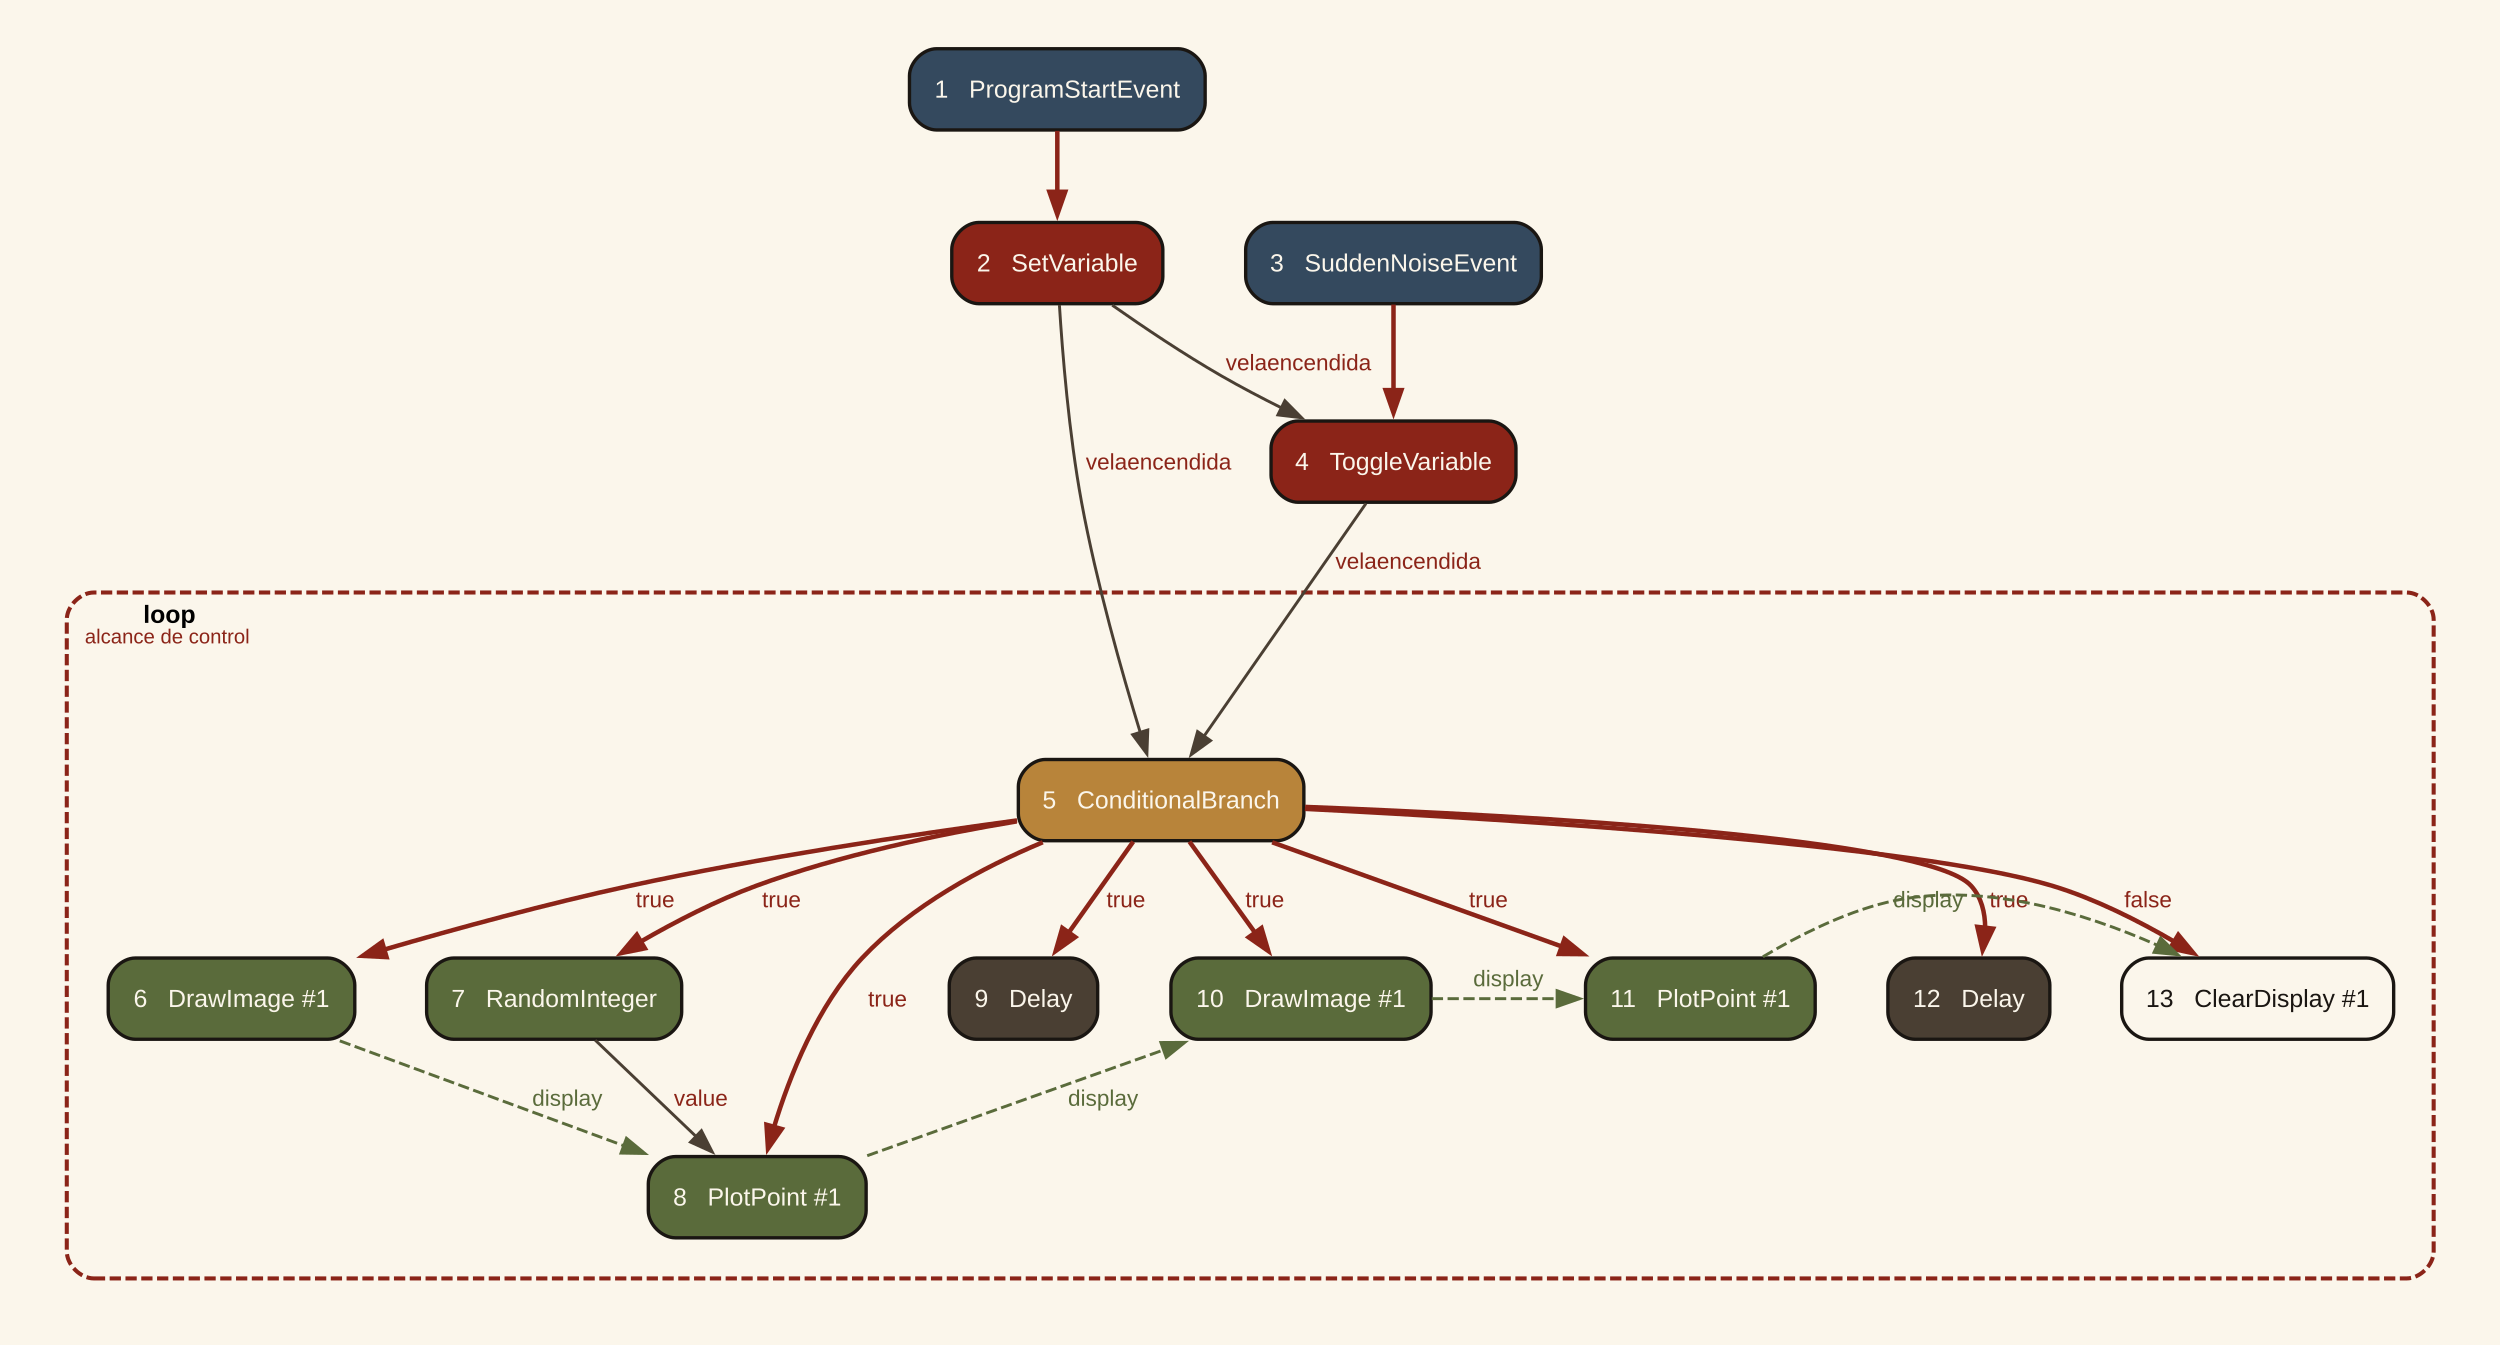
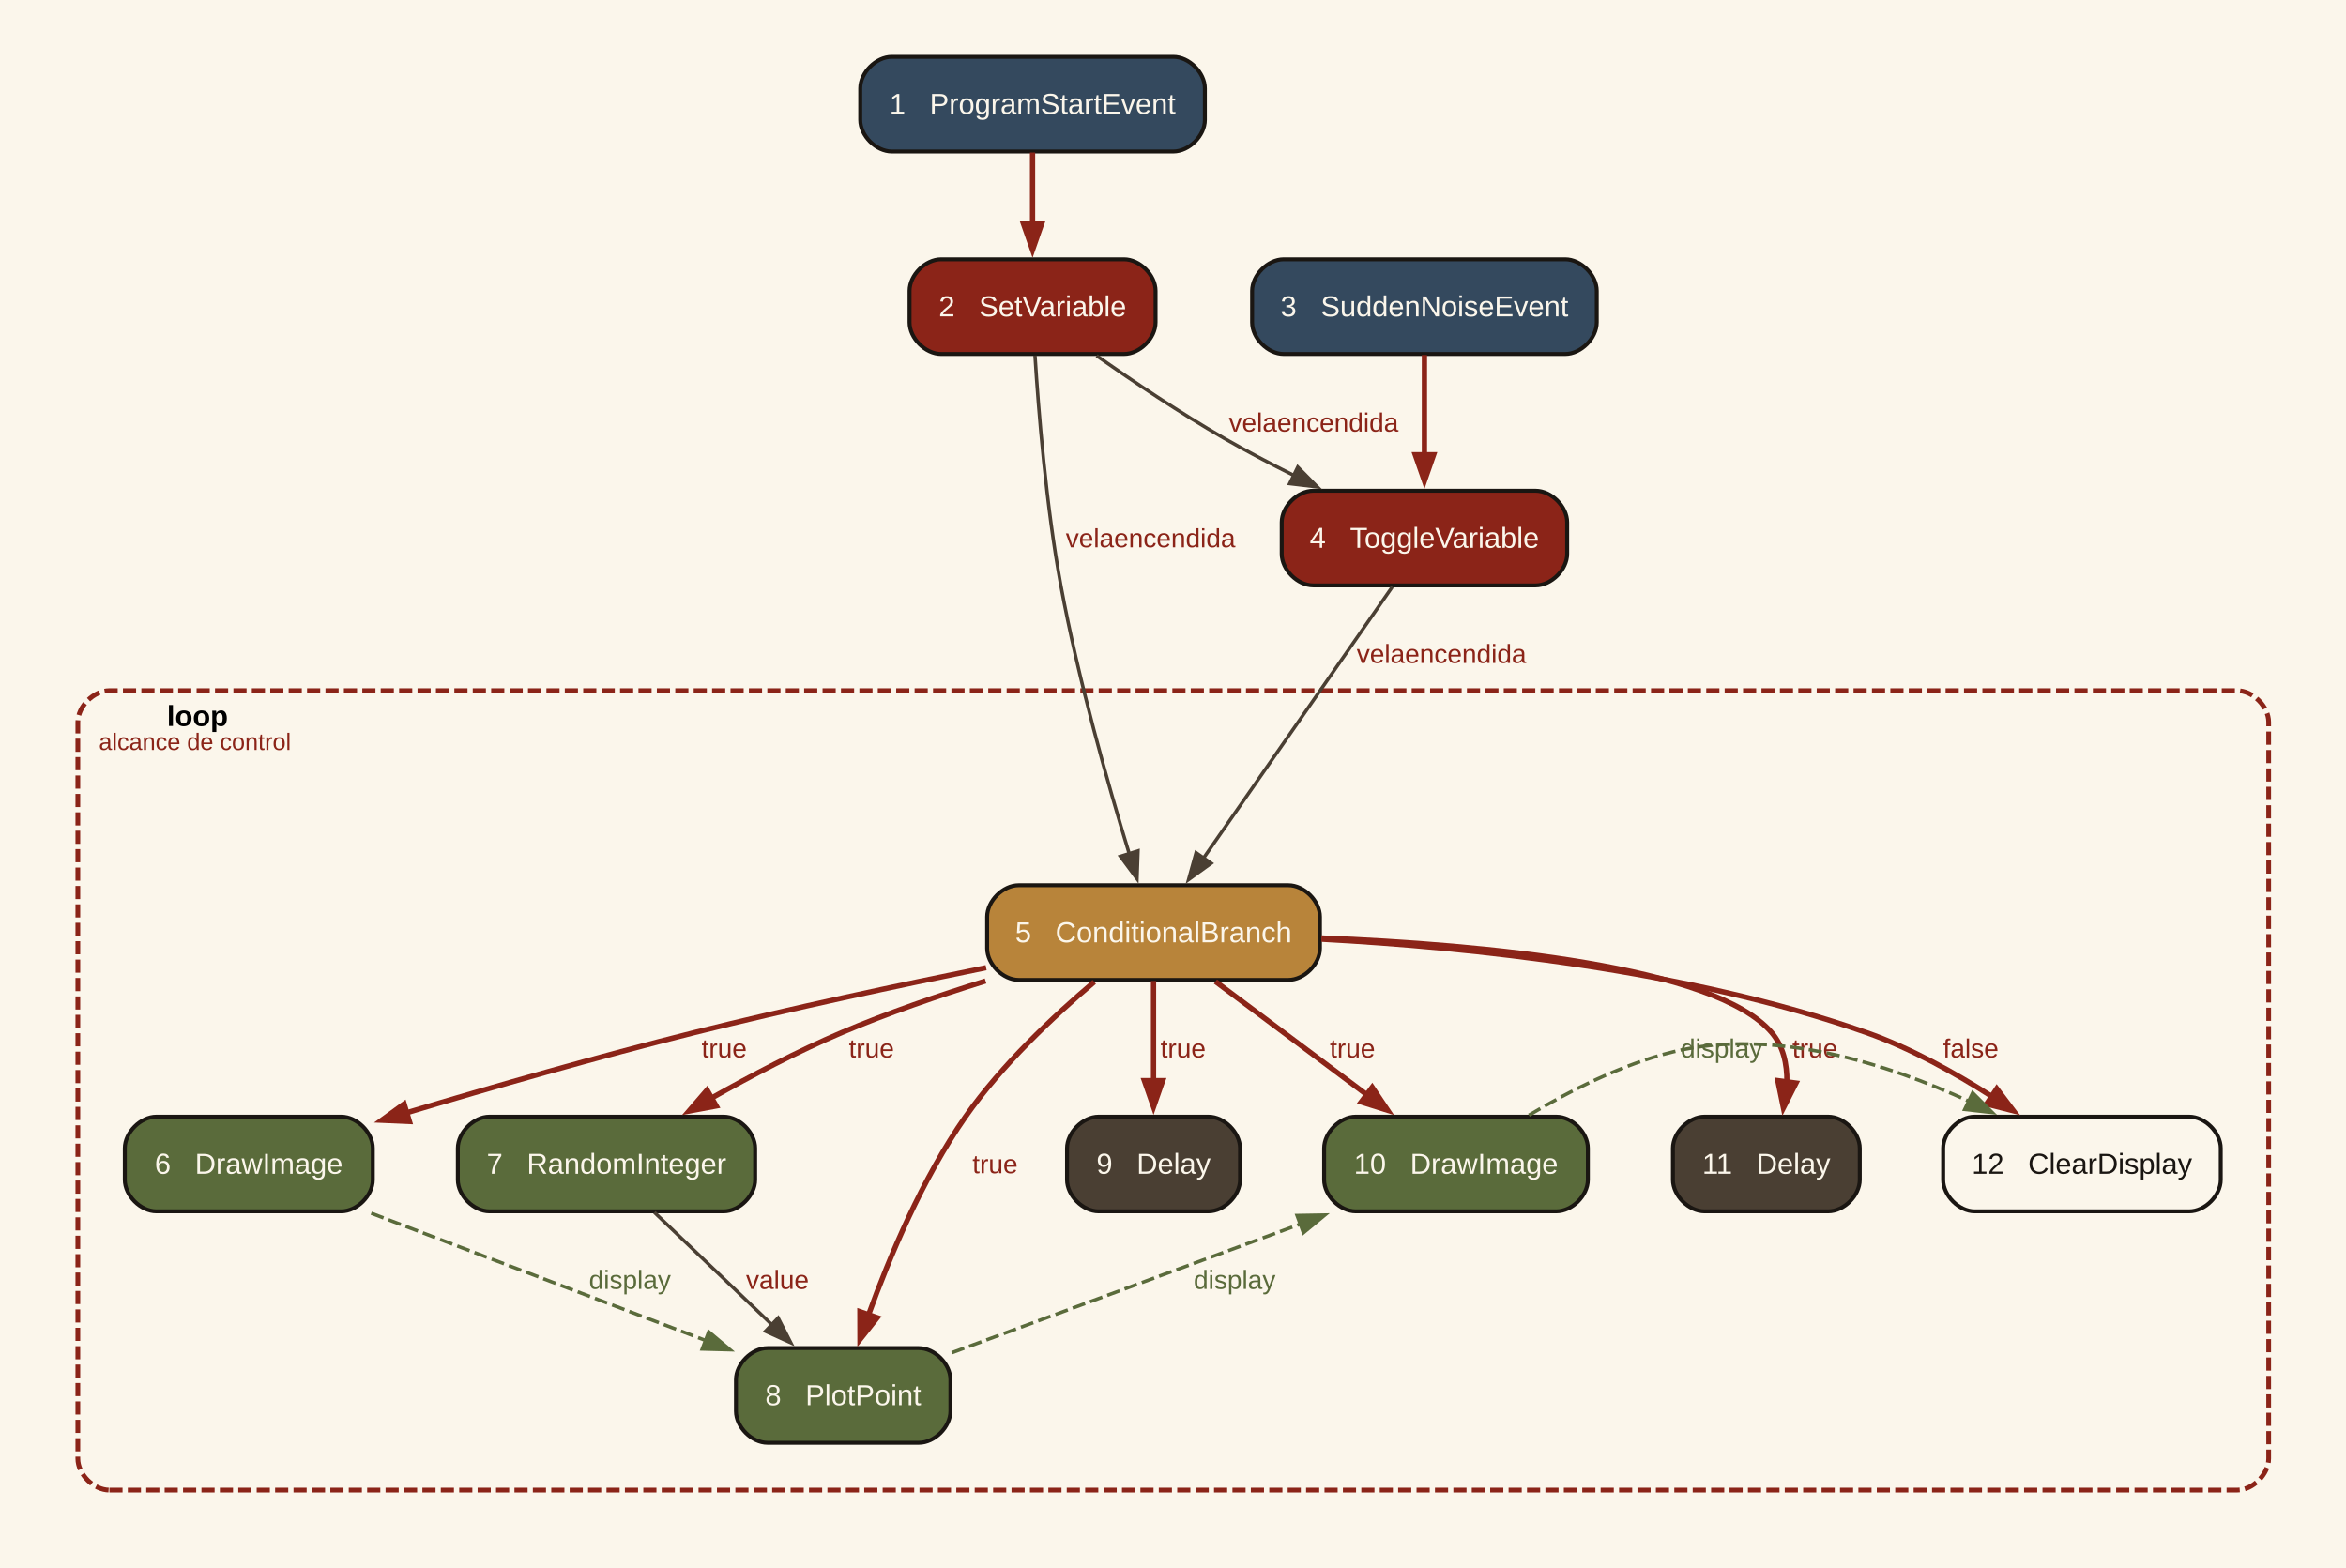
- <svg xmlns="http://www.w3.org/2000/svg" width="1108pt" height="596pt" viewBox="0.00 0.00 1108.00 596.00">
+ <svg xmlns="http://www.w3.org/2000/svg" width="892pt" height="596pt" viewBox="0.00 0.00 892.00 596.00">
  <g id="graph0" class="graph" transform="scale(1 1) rotate(0) translate(21.6 574.6)">
-     <polygon fill="#fbf6eb" stroke="none" points="-21.6,21.6 -21.6,-574.6 1086.6,-574.6 1086.6,21.6 -21.6,21.6" />
+     <polygon fill="#fbf6eb" stroke="none" points="-21.6,21.6 -21.6,-574.6 870.6,-574.6 870.6,21.6 -21.6,21.6" />
    <g id="clust1" class="cluster">
-       <path fill="#fbf6eb" stroke="#8b2418" stroke-width="1.8" stroke-dasharray="5,2" d="M20,-8C20,-8 1045,-8 1045,-8 1051,-8 1057,-14 1057,-20 1057,-20 1057,-300 1057,-300 1057,-306 1051,-312 1045,-312 1045,-312 20,-312 20,-312 14,-312 8,-306 8,-300 8,-300 8,-20 8,-20 8,-14 14,-8 20,-8" />
+       <path fill="#fbf6eb" stroke="#8b2418" stroke-width="1.8" stroke-dasharray="5,2" d="M20,-8C20,-8 829,-8 829,-8 835,-8 841,-14 841,-20 841,-20 841,-300 841,-300 841,-306 835,-312 829,-312 829,-312 20,-312 20,-312 14,-312 8,-306 8,-300 8,-300 8,-20 8,-20 8,-14 14,-8 20,-8" />
      <text xml:space="preserve" text-anchor="start" x="41.88" y="-298.55" font-family="Arial" font-weight="bold" font-size="11.00">loop</text>
      <text xml:space="preserve" text-anchor="start" x="16" y="-289.45" font-family="Arial" font-size="9.00" fill="#8b2418">alcance de control</text>
    </g>
    <g id="node1" class="node">
-       <path fill="#34495e" stroke="#1a1612" stroke-width="1.5" d="M500.52,-553C500.52,-553 393.48,-553 393.48,-553 387.48,-553 381.48,-547 381.48,-541 381.48,-541 381.48,-529 381.48,-529 381.48,-523 387.48,-517 393.48,-517 393.48,-517 500.52,-517 500.52,-517 506.52,-517 512.52,-523 512.52,-529 512.52,-529 512.52,-541 512.52,-541 512.52,-547 506.52,-553 500.52,-553" />
-       <text xml:space="preserve" text-anchor="middle" x="447" y="-531.3" font-family="Arial" font-size="11.00" fill="#fbf6eb">1   ProgramStartEvent</text>
+       <path fill="#34495e" stroke="#1a1612" stroke-width="1.5" d="M424.52,-553C424.52,-553 317.48,-553 317.48,-553 311.48,-553 305.48,-547 305.48,-541 305.48,-541 305.48,-529 305.48,-529 305.48,-523 311.48,-517 317.48,-517 317.48,-517 424.52,-517 424.52,-517 430.52,-517 436.52,-523 436.52,-529 436.52,-529 436.52,-541 436.52,-541 436.52,-547 430.52,-553 424.52,-553" />
+       <text xml:space="preserve" text-anchor="middle" x="371" y="-531.3" font-family="Arial" font-size="11.00" fill="#fbf6eb">1   ProgramStartEvent</text>
    </g>
    <g id="node2" class="node">
-       <path fill="#8b2418" stroke="#1a1612" stroke-width="1.5" d="M481.77,-476C481.77,-476 412.23,-476 412.23,-476 406.23,-476 400.23,-470 400.23,-464 400.23,-464 400.23,-452 400.23,-452 400.23,-446 406.23,-440 412.23,-440 412.23,-440 481.77,-440 481.77,-440 487.77,-440 493.77,-446 493.77,-452 493.77,-452 493.77,-464 493.77,-464 493.77,-470 487.77,-476 481.77,-476" />
-       <text xml:space="preserve" text-anchor="middle" x="447" y="-454.3" font-family="Arial" font-size="11.00" fill="#fbf6eb">2   SetVariable</text>
+       <path fill="#8b2418" stroke="#1a1612" stroke-width="1.5" d="M405.77,-476C405.77,-476 336.23,-476 336.23,-476 330.23,-476 324.23,-470 324.23,-464 324.23,-464 324.23,-452 324.23,-452 324.23,-446 330.23,-440 336.23,-440 336.23,-440 405.77,-440 405.77,-440 411.77,-440 417.77,-446 417.77,-452 417.77,-452 417.77,-464 417.77,-464 417.77,-470 411.77,-476 405.77,-476" />
+       <text xml:space="preserve" text-anchor="middle" x="371" y="-454.3" font-family="Arial" font-size="11.00" fill="#fbf6eb">2   SetVariable</text>
    </g>
    <g id="edge1" class="edge">
-       <path fill="none" stroke="#8b2418" stroke-width="2" d="M447,-516.6C447,-508.52 447,-498.67 447,-489.42" />
-       <polygon fill="#8b2418" stroke="#8b2418" stroke-width="2" points="450.5,-489.59 447,-479.59 443.5,-489.59 450.5,-489.59" />
+       <path fill="none" stroke="#8b2418" stroke-width="2" d="M371,-516.6C371,-508.52 371,-498.67 371,-489.42" />
+       <polygon fill="#8b2418" stroke="#8b2418" stroke-width="2" points="374.5,-489.59 371,-479.59 367.5,-489.59 374.5,-489.59" />
    </g>
    <g id="node4" class="node">
-       <path fill="#8b2418" stroke="#1a1612" stroke-width="1.5" d="M638.27,-388C638.27,-388 553.73,-388 553.73,-388 547.73,-388 541.73,-382 541.73,-376 541.73,-376 541.73,-364 541.73,-364 541.73,-358 547.73,-352 553.73,-352 553.73,-352 638.27,-352 638.27,-352 644.27,-352 650.27,-358 650.27,-364 650.27,-364 650.27,-376 650.27,-376 650.27,-382 644.27,-388 638.27,-388" />
-       <text xml:space="preserve" text-anchor="middle" x="596" y="-366.3" font-family="Arial" font-size="11.00" fill="#fbf6eb">4   ToggleVariable</text>
+       <path fill="#8b2418" stroke="#1a1612" stroke-width="1.5" d="M562.27,-388C562.27,-388 477.73,-388 477.73,-388 471.73,-388 465.73,-382 465.73,-376 465.73,-376 465.73,-364 465.73,-364 465.73,-358 471.73,-352 477.73,-352 477.73,-352 562.27,-352 562.27,-352 568.27,-352 574.27,-358 574.27,-364 574.27,-364 574.27,-376 574.27,-376 574.27,-382 568.27,-388 562.27,-388" />
+       <text xml:space="preserve" text-anchor="middle" x="520" y="-366.3" font-family="Arial" font-size="11.00" fill="#fbf6eb">4   ToggleVariable</text>
    </g>
    <g id="edge2" class="edge">
-       <path fill="none" stroke="#4a3f33" stroke-width="1.3" d="M471.36,-439.33C485.24,-429.59 503.12,-417.57 519.75,-408 528.27,-403.09 537.55,-398.23 546.59,-393.71" />
-       <polygon fill="#4a3f33" stroke="#4a3f33" stroke-width="1.3" points="547.84,-397 555.28,-389.46 544.76,-390.71 547.84,-397" />
-       <text xml:space="preserve" text-anchor="middle" x="553.88" y="-410.5" font-family="Arial" font-size="10.00" fill="#8b2418"> velaencendida </text>
+       <path fill="none" stroke="#4a3f33" stroke-width="1.3" d="M395.36,-439.33C409.24,-429.59 427.12,-417.57 443.75,-408 452.27,-403.09 461.55,-398.23 470.59,-393.71" />
+       <polygon fill="#4a3f33" stroke="#4a3f33" stroke-width="1.3" points="471.84,-397 479.28,-389.46 468.76,-390.71 471.84,-397" />
+       <text xml:space="preserve" text-anchor="middle" x="477.88" y="-410.5" font-family="Arial" font-size="10.00" fill="#8b2418"> velaencendida </text>
    </g>
    <g id="node5" class="node">
-       <path fill="#b8843a" stroke="#1a1612" stroke-width="1.5" d="M544.27,-238C544.27,-238 441.73,-238 441.73,-238 435.73,-238 429.73,-232 429.73,-226 429.73,-226 429.73,-214 429.73,-214 429.73,-208 435.73,-202 441.73,-202 441.73,-202 544.27,-202 544.27,-202 550.27,-202 556.27,-208 556.27,-214 556.27,-214 556.27,-226 556.27,-226 556.27,-232 550.27,-238 544.27,-238" />
-       <text xml:space="preserve" text-anchor="middle" x="493" y="-216.3" font-family="Arial" font-size="11.00" fill="#fbf6eb">5   ConditionalBranch</text>
+       <path fill="#b8843a" stroke="#1a1612" stroke-width="1.5" d="M468.27,-238C468.27,-238 365.73,-238 365.73,-238 359.73,-238 353.73,-232 353.73,-226 353.73,-226 353.73,-214 353.73,-214 353.73,-208 359.73,-202 365.73,-202 365.73,-202 468.27,-202 468.27,-202 474.27,-202 480.27,-208 480.27,-214 480.27,-214 480.27,-226 480.27,-226 480.27,-232 474.27,-238 468.27,-238" />
+       <text xml:space="preserve" text-anchor="middle" x="417" y="-216.3" font-family="Arial" font-size="11.00" fill="#fbf6eb">5   ConditionalBranch</text>
    </g>
    <g id="edge3" class="edge">
-       <path fill="none" stroke="#4a3f33" stroke-width="1.3" d="M447.93,-439.41C449.25,-418.46 452.13,-382.45 457.75,-352 464.32,-316.41 475.7,-276.35 483.75,-250" />
-       <polygon fill="#4a3f33" stroke="#4a3f33" stroke-width="1.3" points="487.09,-251.06 486.71,-240.47 480.4,-248.98 487.09,-251.06" />
-       <text xml:space="preserve" text-anchor="middle" x="491.88" y="-366.5" font-family="Arial" font-size="10.00" fill="#8b2418"> velaencendida </text>
+       <path fill="none" stroke="#4a3f33" stroke-width="1.3" d="M371.93,-439.41C373.25,-418.46 376.13,-382.45 381.75,-352 388.32,-316.41 399.7,-276.35 407.75,-250" />
+       <polygon fill="#4a3f33" stroke="#4a3f33" stroke-width="1.3" points="411.09,-251.06 410.71,-240.47 404.4,-248.98 411.09,-251.06" />
+       <text xml:space="preserve" text-anchor="middle" x="415.88" y="-366.5" font-family="Arial" font-size="10.00" fill="#8b2418"> velaencendida </text>
    </g>
    <g id="node3" class="node">
-       <path fill="#34495e" stroke="#1a1612" stroke-width="1.5" d="M649.52,-476C649.52,-476 542.48,-476 542.48,-476 536.48,-476 530.48,-470 530.48,-464 530.48,-464 530.48,-452 530.48,-452 530.48,-446 536.48,-440 542.48,-440 542.48,-440 649.52,-440 649.52,-440 655.52,-440 661.52,-446 661.52,-452 661.52,-452 661.52,-464 661.52,-464 661.52,-470 655.52,-476 649.52,-476" />
-       <text xml:space="preserve" text-anchor="middle" x="596" y="-454.3" font-family="Arial" font-size="11.00" fill="#fbf6eb">3   SuddenNoiseEvent</text>
+       <path fill="#34495e" stroke="#1a1612" stroke-width="1.5" d="M573.52,-476C573.52,-476 466.48,-476 466.48,-476 460.48,-476 454.48,-470 454.48,-464 454.48,-464 454.48,-452 454.48,-452 454.48,-446 460.48,-440 466.48,-440 466.48,-440 573.52,-440 573.52,-440 579.52,-440 585.52,-446 585.52,-452 585.52,-452 585.52,-464 585.52,-464 585.52,-470 579.52,-476 573.52,-476" />
+       <text xml:space="preserve" text-anchor="middle" x="520" y="-454.3" font-family="Arial" font-size="11.00" fill="#fbf6eb">3   SuddenNoiseEvent</text>
    </g>
    <g id="edge4" class="edge">
-       <path fill="none" stroke="#8b2418" stroke-width="2" d="M596,-439.6C596,-428.71 596,-414.39 596,-401.64" />
-       <polygon fill="#8b2418" stroke="#8b2418" stroke-width="2" points="599.5,-401.7 596,-391.7 592.5,-401.7 599.5,-401.7" />
+       <path fill="none" stroke="#8b2418" stroke-width="2" d="M520,-439.6C520,-428.71 520,-414.39 520,-401.64" />
+       <polygon fill="#8b2418" stroke="#8b2418" stroke-width="2" points="523.5,-401.7 520,-391.7 516.5,-401.7 523.5,-401.7" />
    </g>
    <g id="edge5" class="edge">
-       <path fill="none" stroke="#4a3f33" stroke-width="1.3" d="M583.78,-351.44C565.97,-325.85 532.73,-278.09 511.79,-248" />
-       <polygon fill="#4a3f33" stroke="#4a3f33" stroke-width="1.3" points="514.91,-246.36 506.33,-240.15 509.17,-250.36 514.91,-246.36" />
-       <text xml:space="preserve" text-anchor="middle" x="602.5" y="-322.5" font-family="Arial" font-size="10.00" fill="#8b2418"> velaencendida </text>
+       <path fill="none" stroke="#4a3f33" stroke-width="1.3" d="M507.78,-351.44C489.97,-325.85 456.73,-278.09 435.79,-248" />
+       <polygon fill="#4a3f33" stroke="#4a3f33" stroke-width="1.3" points="438.91,-246.36 430.33,-240.15 433.17,-250.36 438.91,-246.36" />
+       <text xml:space="preserve" text-anchor="middle" x="526.5" y="-322.5" font-family="Arial" font-size="10.00" fill="#8b2418"> velaencendida </text>
    </g>
    <g id="node6" class="node">
-       <path fill="#5a6b3b" stroke="#1a1612" stroke-width="1.5" d="M123.64,-150C123.64,-150 38.36,-150 38.36,-150 32.36,-150 26.36,-144 26.36,-138 26.36,-138 26.36,-126 26.36,-126 26.36,-120 32.36,-114 38.36,-114 38.36,-114 123.64,-114 123.64,-114 129.64,-114 135.64,-120 135.64,-126 135.64,-126 135.64,-138 135.64,-138 135.64,-144 129.64,-150 123.64,-150" />
-       <text xml:space="preserve" text-anchor="middle" x="81" y="-128.3" font-family="Arial" font-size="11.00" fill="#fbf6eb">6   DrawImage #1</text>
+       <path fill="#5a6b3b" stroke="#1a1612" stroke-width="1.5" d="M108.14,-150C108.14,-150 37.86,-150 37.86,-150 31.86,-150 25.86,-144 25.86,-138 25.86,-138 25.86,-126 25.86,-126 25.86,-120 31.86,-114 37.86,-114 37.86,-114 108.14,-114 108.14,-114 114.14,-114 120.14,-120 120.14,-126 120.14,-126 120.14,-138 120.14,-138 120.14,-144 114.14,-150 108.14,-150" />
+       <text xml:space="preserve" text-anchor="middle" x="73" y="-128.3" font-family="Arial" font-size="11.00" fill="#fbf6eb">6   DrawImage</text>
    </g>
    <g id="edge6" class="edge">
-       <path fill="none" stroke="#8b2418" stroke-width="2" d="M429.16,-210.99C381.58,-204.54 315.14,-194.49 257.5,-182 221.12,-174.12 181.11,-163.2 148.4,-153.67" />
-       <polygon fill="#8b2418" stroke="#8b2418" stroke-width="2" points="149.72,-150.41 139.14,-150.95 147.75,-157.13 149.72,-150.41" />
-       <text xml:space="preserve" text-anchor="middle" x="268.75" y="-172.5" font-family="Arial" font-size="10.00" fill="#8b2418"> true </text>
+       <path fill="none" stroke="#8b2418" stroke-width="2" d="M353.34,-206.66C320.16,-199.93 279,-191.13 242.5,-182 205.9,-172.84 165.29,-161.16 133,-151.49" />
+       <polygon fill="#8b2418" stroke="#8b2418" stroke-width="2" points="134.09,-148.17 123.5,-148.64 132.07,-154.87 134.09,-148.17" />
+       <text xml:space="preserve" text-anchor="middle" x="253.75" y="-172.5" font-family="Arial" font-size="10.00" fill="#8b2418"> true </text>
    </g>
    <g id="node7" class="node">
-       <path fill="#5a6b3b" stroke="#1a1612" stroke-width="1.5" d="M268.52,-150C268.52,-150 179.48,-150 179.48,-150 173.48,-150 167.48,-144 167.48,-138 167.48,-138 167.48,-126 167.48,-126 167.48,-120 173.48,-114 179.48,-114 179.48,-114 268.52,-114 268.52,-114 274.52,-114 280.52,-120 280.52,-126 280.52,-126 280.52,-138 280.52,-138 280.52,-144 274.52,-150 268.52,-150" />
-       <text xml:space="preserve" text-anchor="middle" x="224" y="-128.3" font-family="Arial" font-size="11.00" fill="#fbf6eb">7   RandomInteger</text>
+       <path fill="#5a6b3b" stroke="#1a1612" stroke-width="1.5" d="M253.52,-150C253.52,-150 164.48,-150 164.48,-150 158.48,-150 152.48,-144 152.48,-138 152.48,-138 152.48,-126 152.48,-126 152.48,-120 158.48,-114 164.48,-114 164.48,-114 253.52,-114 253.52,-114 259.52,-114 265.52,-120 265.52,-126 265.52,-126 265.52,-138 265.52,-138 265.52,-144 259.52,-150 253.52,-150" />
+       <text xml:space="preserve" text-anchor="middle" x="209" y="-128.3" font-family="Arial" font-size="11.00" fill="#fbf6eb">7   RandomInteger</text>
    </g>
    <g id="edge7" class="edge">
-       <path fill="none" stroke="#8b2418" stroke-width="2" d="M429,-210.56C394.15,-204.79 350.68,-195.66 313.5,-182 296.01,-175.57 277.78,-166.16 262.38,-157.29" />
-       <polygon fill="#8b2418" stroke="#8b2418" stroke-width="2" points="264.2,-154.3 253.81,-152.22 260.63,-160.32 264.2,-154.3" />
-       <text xml:space="preserve" text-anchor="middle" x="324.75" y="-172.5" font-family="Arial" font-size="10.00" fill="#8b2418"> true </text>
+       <path fill="none" stroke="#8b2418" stroke-width="2" d="M353.13,-201.6C335.19,-196.03 315.86,-189.37 298.5,-182 281.74,-174.88 264.01,-165.58 248.79,-156.99" />
+       <polygon fill="#8b2418" stroke="#8b2418" stroke-width="2" points="250.74,-154.07 240.32,-152.12 247.25,-160.14 250.74,-154.07" />
+       <text xml:space="preserve" text-anchor="middle" x="309.75" y="-172.5" font-family="Arial" font-size="10.00" fill="#8b2418"> true </text>
    </g>
    <g id="node8" class="node">
-       <path fill="#5a6b3b" stroke="#1a1612" stroke-width="1.5" d="M350.27,-62C350.27,-62 277.73,-62 277.73,-62 271.73,-62 265.73,-56 265.73,-50 265.73,-50 265.73,-38 265.73,-38 265.73,-32 271.73,-26 277.73,-26 277.73,-26 350.27,-26 350.27,-26 356.27,-26 362.27,-32 362.27,-38 362.27,-38 362.27,-50 362.27,-50 362.27,-56 356.27,-62 350.27,-62" />
-       <text xml:space="preserve" text-anchor="middle" x="314" y="-40.3" font-family="Arial" font-size="11.00" fill="#fbf6eb">8   PlotPoint #1</text>
+       <path fill="#5a6b3b" stroke="#1a1612" stroke-width="1.5" d="M327.77,-62C327.77,-62 270.23,-62 270.23,-62 264.23,-62 258.23,-56 258.23,-50 258.23,-50 258.23,-38 258.23,-38 258.23,-32 264.23,-26 270.23,-26 270.23,-26 327.77,-26 327.77,-26 333.77,-26 339.77,-32 339.77,-38 339.77,-38 339.77,-50 339.77,-50 339.77,-56 333.77,-62 327.77,-62" />
+       <text xml:space="preserve" text-anchor="middle" x="299" y="-40.3" font-family="Arial" font-size="11.00" fill="#fbf6eb">8   PlotPoint</text>
    </g>
    <g id="edge8" class="edge">
-       <path fill="none" stroke="#8b2418" stroke-width="2" d="M440.55,-201.31C413.77,-190.1 382.33,-173.26 360.5,-150 340.65,-128.86 328.35,-97.84 321.42,-75" />
-       <polygon fill="#8b2418" stroke="#8b2418" stroke-width="2" points="324.84,-74.23 318.77,-65.55 318.1,-76.12 324.84,-74.23" />
-       <text xml:space="preserve" text-anchor="middle" x="371.75" y="-128.5" font-family="Arial" font-size="10.00" fill="#8b2418"> true </text>
+       <path fill="none" stroke="#8b2418" stroke-width="2" d="M394.46,-201.25C379.14,-188.31 359.24,-169.65 345.5,-150 329.15,-126.62 316.55,-96.56 308.62,-74.6" />
+       <polygon fill="#8b2418" stroke="#8b2418" stroke-width="2" points="311.96,-73.58 305.38,-65.28 305.35,-75.87 311.96,-73.58" />
+       <text xml:space="preserve" text-anchor="middle" x="356.75" y="-128.5" font-family="Arial" font-size="10.00" fill="#8b2418"> true </text>
    </g>
    <g id="node9" class="node">
-       <path fill="#4a3f33" stroke="#1a1612" stroke-width="1.5" d="M452.89,-150C452.89,-150 411.11,-150 411.11,-150 405.11,-150 399.11,-144 399.11,-138 399.11,-138 399.11,-126 399.11,-126 399.11,-120 405.11,-114 411.11,-114 411.11,-114 452.89,-114 452.89,-114 458.89,-114 464.89,-120 464.89,-126 464.89,-126 464.89,-138 464.89,-138 464.89,-144 458.89,-150 452.89,-150" />
-       <text xml:space="preserve" text-anchor="middle" x="432" y="-128.3" font-family="Arial" font-size="11.00" fill="#fbf6eb">9   Delay</text>
+       <path fill="#4a3f33" stroke="#1a1612" stroke-width="1.5" d="M437.89,-150C437.89,-150 396.11,-150 396.11,-150 390.11,-150 384.11,-144 384.11,-138 384.11,-138 384.11,-126 384.11,-126 384.11,-120 390.11,-114 396.11,-114 396.11,-114 437.89,-114 437.89,-114 443.89,-114 449.89,-120 449.89,-126 449.89,-126 449.89,-138 449.89,-138 449.89,-144 443.89,-150 437.89,-150" />
+       <text xml:space="preserve" text-anchor="middle" x="417" y="-128.3" font-family="Arial" font-size="11.00" fill="#fbf6eb">9   Delay</text>
    </g>
    <g id="edge9" class="edge">
-       <path fill="none" stroke="#8b2418" stroke-width="2" d="M480.66,-201.6C472.44,-190.02 461.47,-174.54 452.02,-161.22" />
-       <polygon fill="#8b2418" stroke="#8b2418" stroke-width="2" points="454.93,-159.27 446.29,-153.14 449.22,-163.32 454.93,-159.27" />
-       <text xml:space="preserve" text-anchor="middle" x="477.4" y="-172.5" font-family="Arial" font-size="10.00" fill="#8b2418"> true </text>
+       <path fill="none" stroke="#8b2418" stroke-width="2" d="M417,-201.6C417,-190.71 417,-176.39 417,-163.64" />
+       <polygon fill="#8b2418" stroke="#8b2418" stroke-width="2" points="420.5,-163.7 417,-153.7 413.5,-163.7 420.5,-163.7" />
+       <text xml:space="preserve" text-anchor="middle" x="428.25" y="-172.5" font-family="Arial" font-size="10.00" fill="#8b2418"> true </text>
    </g>
    <g id="node10" class="node">
-       <path fill="#5a6b3b" stroke="#1a1612" stroke-width="1.5" d="M600.64,-150C600.64,-150 509.36,-150 509.36,-150 503.36,-150 497.36,-144 497.36,-138 497.36,-138 497.36,-126 497.36,-126 497.36,-120 503.36,-114 509.36,-114 509.36,-114 600.64,-114 600.64,-114 606.64,-114 612.64,-120 612.64,-126 612.64,-126 612.64,-138 612.64,-138 612.64,-144 606.64,-150 600.64,-150" />
-       <text xml:space="preserve" text-anchor="middle" x="555" y="-128.3" font-family="Arial" font-size="11.00" fill="#fbf6eb">10   DrawImage #1</text>
+       <path fill="#5a6b3b" stroke="#1a1612" stroke-width="1.5" d="M570.14,-150C570.14,-150 493.86,-150 493.86,-150 487.86,-150 481.86,-144 481.86,-138 481.86,-138 481.86,-126 481.86,-126 481.86,-120 487.86,-114 493.86,-114 493.86,-114 570.14,-114 570.14,-114 576.14,-114 582.14,-120 582.14,-126 582.14,-126 582.14,-138 582.14,-138 582.14,-144 576.14,-150 570.14,-150" />
+       <text xml:space="preserve" text-anchor="middle" x="532" y="-128.3" font-family="Arial" font-size="11.00" fill="#fbf6eb">10   DrawImage</text>
    </g>
    <g id="edge10" class="edge">
-       <path fill="none" stroke="#8b2418" stroke-width="2" d="M505.55,-201.6C513.9,-190.02 525.05,-174.54 534.65,-161.22" />
-       <polygon fill="#8b2418" stroke="#8b2418" stroke-width="2" points="537.48,-163.29 540.49,-153.13 531.8,-159.19 537.48,-163.29" />
-       <text xml:space="preserve" text-anchor="middle" x="538.96" y="-172.5" font-family="Arial" font-size="10.00" fill="#8b2418"> true </text>
+       <path fill="none" stroke="#8b2418" stroke-width="2" d="M440.55,-201.39C457.14,-188.98 479.6,-172.18 498.11,-158.34" />
+       <polygon fill="#8b2418" stroke="#8b2418" stroke-width="2" points="500.15,-161.19 506.06,-152.4 495.95,-155.59 500.15,-161.19" />
+       <text xml:space="preserve" text-anchor="middle" x="492.64" y="-172.5" font-family="Arial" font-size="10.00" fill="#8b2418"> true </text>
    </g>
    <g id="node11" class="node">
-       <path fill="#5a6b3b" stroke="#1a1612" stroke-width="1.5" d="M770.89,-150C770.89,-150 693.11,-150 693.11,-150 687.11,-150 681.11,-144 681.11,-138 681.11,-138 681.11,-126 681.11,-126 681.11,-120 687.11,-114 693.11,-114 693.11,-114 770.89,-114 770.89,-114 776.89,-114 782.89,-120 782.89,-126 782.89,-126 782.89,-138 782.89,-138 782.89,-144 776.89,-150 770.89,-150" />
-       <text xml:space="preserve" text-anchor="middle" x="732" y="-128.3" font-family="Arial" font-size="11.00" fill="#fbf6eb">11   PlotPoint #1</text>
+       <path fill="#4a3f33" stroke="#1a1612" stroke-width="1.5" d="M673.52,-150C673.52,-150 626.48,-150 626.48,-150 620.48,-150 614.48,-144 614.48,-138 614.48,-138 614.48,-126 614.48,-126 614.48,-120 620.48,-114 626.48,-114 626.48,-114 673.52,-114 673.52,-114 679.52,-114 685.52,-120 685.52,-126 685.52,-126 685.52,-138 685.52,-138 685.52,-144 679.52,-150 673.52,-150" />
+       <text xml:space="preserve" text-anchor="middle" x="650" y="-128.3" font-family="Arial" font-size="11.00" fill="#fbf6eb">11   Delay</text>
    </g>
    <g id="edge11" class="edge">
-       <path fill="none" stroke="#8b2418" stroke-width="2" d="M542.23,-201.29C579.43,-187.9 630.71,-169.45 670.59,-155.1" />
-       <polygon fill="#8b2418" stroke="#8b2418" stroke-width="2" points="671.76,-158.4 679.98,-151.72 669.39,-151.81 671.76,-158.4" />
-       <text xml:space="preserve" text-anchor="middle" x="638.06" y="-172.5" font-family="Arial" font-size="10.00" fill="#8b2418"> true </text>
+       <path fill="none" stroke="#8b2418" stroke-width="2" d="M480.85,-217.95C542.75,-215.42 630.36,-207.31 652,-182 656.45,-176.79 657.91,-170.02 657.81,-163.18" />
+       <polygon fill="#8b2418" stroke="#8b2418" stroke-width="2" points="661.29,-162.79 656.49,-153.34 654.35,-163.72 661.29,-162.79" />
+       <text xml:space="preserve" text-anchor="middle" x="668.48" y="-172.5" font-family="Arial" font-size="10.00" fill="#8b2418"> true </text>
    </g>
    <g id="node12" class="node">
-       <path fill="#4a3f33" stroke="#1a1612" stroke-width="1.5" d="M874.89,-150C874.89,-150 827.11,-150 827.11,-150 821.11,-150 815.11,-144 815.11,-138 815.11,-138 815.11,-126 815.11,-126 815.11,-120 821.11,-114 827.11,-114 827.11,-114 874.89,-114 874.89,-114 880.89,-114 886.89,-120 886.89,-126 886.89,-126 886.89,-138 886.89,-138 886.89,-144 880.89,-150 874.89,-150" />
-       <text xml:space="preserve" text-anchor="middle" x="851" y="-128.3" font-family="Arial" font-size="11.00" fill="#fbf6eb">12   Delay</text>
+       <path fill="#fbf6eb" stroke="#1a1612" stroke-width="1.5" d="M810.77,-150C810.77,-150 729.23,-150 729.23,-150 723.23,-150 717.23,-144 717.23,-138 717.23,-138 717.23,-126 717.23,-126 717.23,-120 723.23,-114 729.23,-114 729.23,-114 810.77,-114 810.77,-114 816.77,-114 822.77,-120 822.77,-126 822.77,-126 822.77,-138 822.77,-138 822.77,-144 816.77,-150 810.77,-150" />
+       <text xml:space="preserve" text-anchor="middle" x="770" y="-128.3" font-family="Arial" font-size="11.00" fill="#1a1612">12   ClearDisplay</text>
    </g>
    <g id="edge12" class="edge">
-       <path fill="none" stroke="#8b2418" stroke-width="2" d="M556.84,-216.98C654.72,-213.2 832.64,-203.46 852,-182 856.58,-176.92 858.19,-170.19 858.23,-163.36" />
-       <polygon fill="#8b2418" stroke="#8b2418" stroke-width="2" points="861.72,-163.03 857.11,-153.49 854.76,-163.82 861.72,-163.03" />
-       <text xml:space="preserve" text-anchor="middle" x="868.75" y="-172.5" font-family="Arial" font-size="10.00" fill="#8b2418"> true </text>
-     </g>
-     <g id="node13" class="node">
-       <path fill="#fbf6eb" stroke="#1a1612" stroke-width="1.5" d="M1027.27,-150C1027.27,-150 930.73,-150 930.73,-150 924.73,-150 918.73,-144 918.73,-138 918.73,-138 918.73,-126 918.73,-126 918.73,-120 924.73,-114 930.73,-114 930.73,-114 1027.27,-114 1027.27,-114 1033.27,-114 1039.27,-120 1039.27,-126 1039.27,-126 1039.27,-138 1039.27,-138 1039.27,-144 1033.27,-150 1027.27,-150" />
-       <text xml:space="preserve" text-anchor="middle" x="979" y="-128.3" font-family="Arial" font-size="11.00" fill="#1a1612">13   ClearDisplay #1</text>
+       <path fill="none" stroke="#8b2418" stroke-width="2" d="M480.84,-217.48C536.85,-214.47 619.77,-205.92 688,-182 704.67,-176.16 721.67,-166.69 735.83,-157.63" />
+       <polygon fill="#8b2418" stroke="#8b2418" stroke-width="2" points="737.61,-160.65 744,-152.2 733.73,-154.82 737.61,-160.65" />
+       <text xml:space="preserve" text-anchor="middle" x="727.75" y="-172.5" font-family="Arial" font-size="10.00" fill="#8b2418"> false </text>
    </g>
    <g id="edge13" class="edge">
-       <path fill="none" stroke="#8b2418" stroke-width="2" d="M556.72,-216.12C652.23,-211.28 827.76,-200.22 888,-182 906.8,-176.32 926.15,-166.54 942.15,-157.2" />
-       <polygon fill="#8b2418" stroke="#8b2418" stroke-width="2" points="943.82,-160.29 950.57,-152.12 940.2,-154.3 943.82,-160.29" />
-       <text xml:space="preserve" text-anchor="middle" x="930.43" y="-172.5" font-family="Arial" font-size="10.00" fill="#8b2418"> false </text>
+       <path fill="none" stroke="#5a6b3b" stroke-width="1.3" stroke-dasharray="5,2" d="M119.55,-113.29C156.6,-99.19 208.42,-79.47 246.86,-64.84" />
+       <polygon fill="#5a6b3b" stroke="#5a6b3b" stroke-width="1.3" points="247.88,-68.2 255.98,-61.37 245.39,-61.65 247.88,-68.2" />
+       <text xml:space="preserve" text-anchor="middle" x="217.91" y="-84.5" font-family="Arial" font-size="10.00" fill="#5a6b3b"> display </text>
    </g>
    <g id="edge14" class="edge">
-       <path fill="none" stroke="#5a6b3b" stroke-width="1.3" stroke-dasharray="5,2" d="M129,-113.29C165.49,-99.81 215.9,-81.21 254.88,-66.82" />
-       <polygon fill="#5a6b3b" stroke="#5a6b3b" stroke-width="1.3" points="256.05,-70.12 264.22,-63.37 253.63,-63.55 256.05,-70.12" />
-       <text xml:space="preserve" text-anchor="middle" x="229.83" y="-84.5" font-family="Arial" font-size="10.00" fill="#5a6b3b"> display </text>
+       <path fill="none" stroke="#4a3f33" stroke-width="1.3" d="M227.21,-113.6C240.06,-101.32 257.48,-84.67 271.95,-70.85" />
+       <polygon fill="#4a3f33" stroke="#4a3f33" stroke-width="1.3" points="274.27,-73.47 279.08,-64.03 269.43,-68.41 274.27,-73.47" />
+       <text xml:space="preserve" text-anchor="middle" x="274.01" y="-84.5" font-family="Arial" font-size="10.00" fill="#8b2418"> value </text>
    </g>
    <g id="edge15" class="edge">
-       <path fill="none" stroke="#4a3f33" stroke-width="1.3" d="M242.21,-113.6C255.06,-101.32 272.48,-84.67 286.95,-70.85" />
-       <polygon fill="#4a3f33" stroke="#4a3f33" stroke-width="1.3" points="289.27,-73.47 294.08,-64.03 284.43,-68.41 289.27,-73.47" />
-       <text xml:space="preserve" text-anchor="middle" x="289.01" y="-84.5" font-family="Arial" font-size="10.00" fill="#8b2418"> value </text>
+       <path fill="none" stroke="#5a6b3b" stroke-width="1.3" stroke-dasharray="5,2" d="M340.31,-60.25C377.16,-73.85 431.52,-93.91 472.96,-109.21" />
+       <polygon fill="#5a6b3b" stroke="#5a6b3b" stroke-width="1.3" points="471.57,-112.42 482.16,-112.6 473.99,-105.86 471.57,-112.42" />
+       <text xml:space="preserve" text-anchor="middle" x="447.83" y="-84.5" font-family="Arial" font-size="10.00" fill="#5a6b3b"> display </text>
    </g>
    <g id="edge16" class="edge">
-       <path fill="none" stroke="#5a6b3b" stroke-width="1.3" stroke-dasharray="5,2" d="M362.75,-62.4C400.69,-75.93 453.54,-94.79 494.23,-109.31" />
-       <polygon fill="#5a6b3b" stroke="#5a6b3b" stroke-width="1.3" points="492.91,-112.56 503.5,-112.62 495.26,-105.97 492.91,-112.56" />
-       <text xml:space="preserve" text-anchor="middle" x="467.3" y="-84.5" font-family="Arial" font-size="10.00" fill="#5a6b3b"> display </text>
-     </g>
-     <g id="edge17" class="edge">
-       <path fill="none" stroke="#5a6b3b" stroke-width="1.3" stroke-dasharray="5,2" d="M612.96,-132C630.74,-132 650.39,-132 668.52,-132" />
-       <polygon fill="#5a6b3b" stroke="#5a6b3b" stroke-width="1.3" points="668.51,-135.5 678.51,-132 668.51,-128.5 668.51,-135.5" />
-       <text xml:space="preserve" text-anchor="middle" x="646.88" y="-137.5" font-family="Arial" font-size="10.00" fill="#5a6b3b"> display </text>
-     </g>
-     <g id="edge18" class="edge">
-       <path fill="none" stroke="#5a6b3b" stroke-width="1.3" stroke-dasharray="5,2" d="M759.73,-150.56C775.18,-159.78 795.17,-169.94 814.62,-174.67 855.42,-184.58 901.69,-170.26 934.73,-155.6" />
-       <polygon fill="#5a6b3b" stroke="#5a6b3b" stroke-width="1.3" points="936.01,-158.87 943.61,-151.48 933.06,-152.52 936.01,-158.87" />
-       <text xml:space="preserve" text-anchor="middle" x="833" y="-172.5" font-family="Arial" font-size="10.00" fill="#5a6b3b"> display </text>
+       <path fill="none" stroke="#5a6b3b" stroke-width="1.3" stroke-dasharray="5,2" d="M559.73,-150.56C575.18,-159.78 595.17,-169.94 614.62,-174.67 652.92,-183.97 696.13,-170.11 727.24,-155.77" />
+       <polygon fill="#5a6b3b" stroke="#5a6b3b" stroke-width="1.3" points="728.45,-159.06 735.94,-151.56 725.41,-152.76 728.45,-159.06" />
+       <text xml:space="preserve" text-anchor="middle" x="633" y="-172.5" font-family="Arial" font-size="10.00" fill="#5a6b3b"> display </text>
    </g>
  </g>
</svg>
